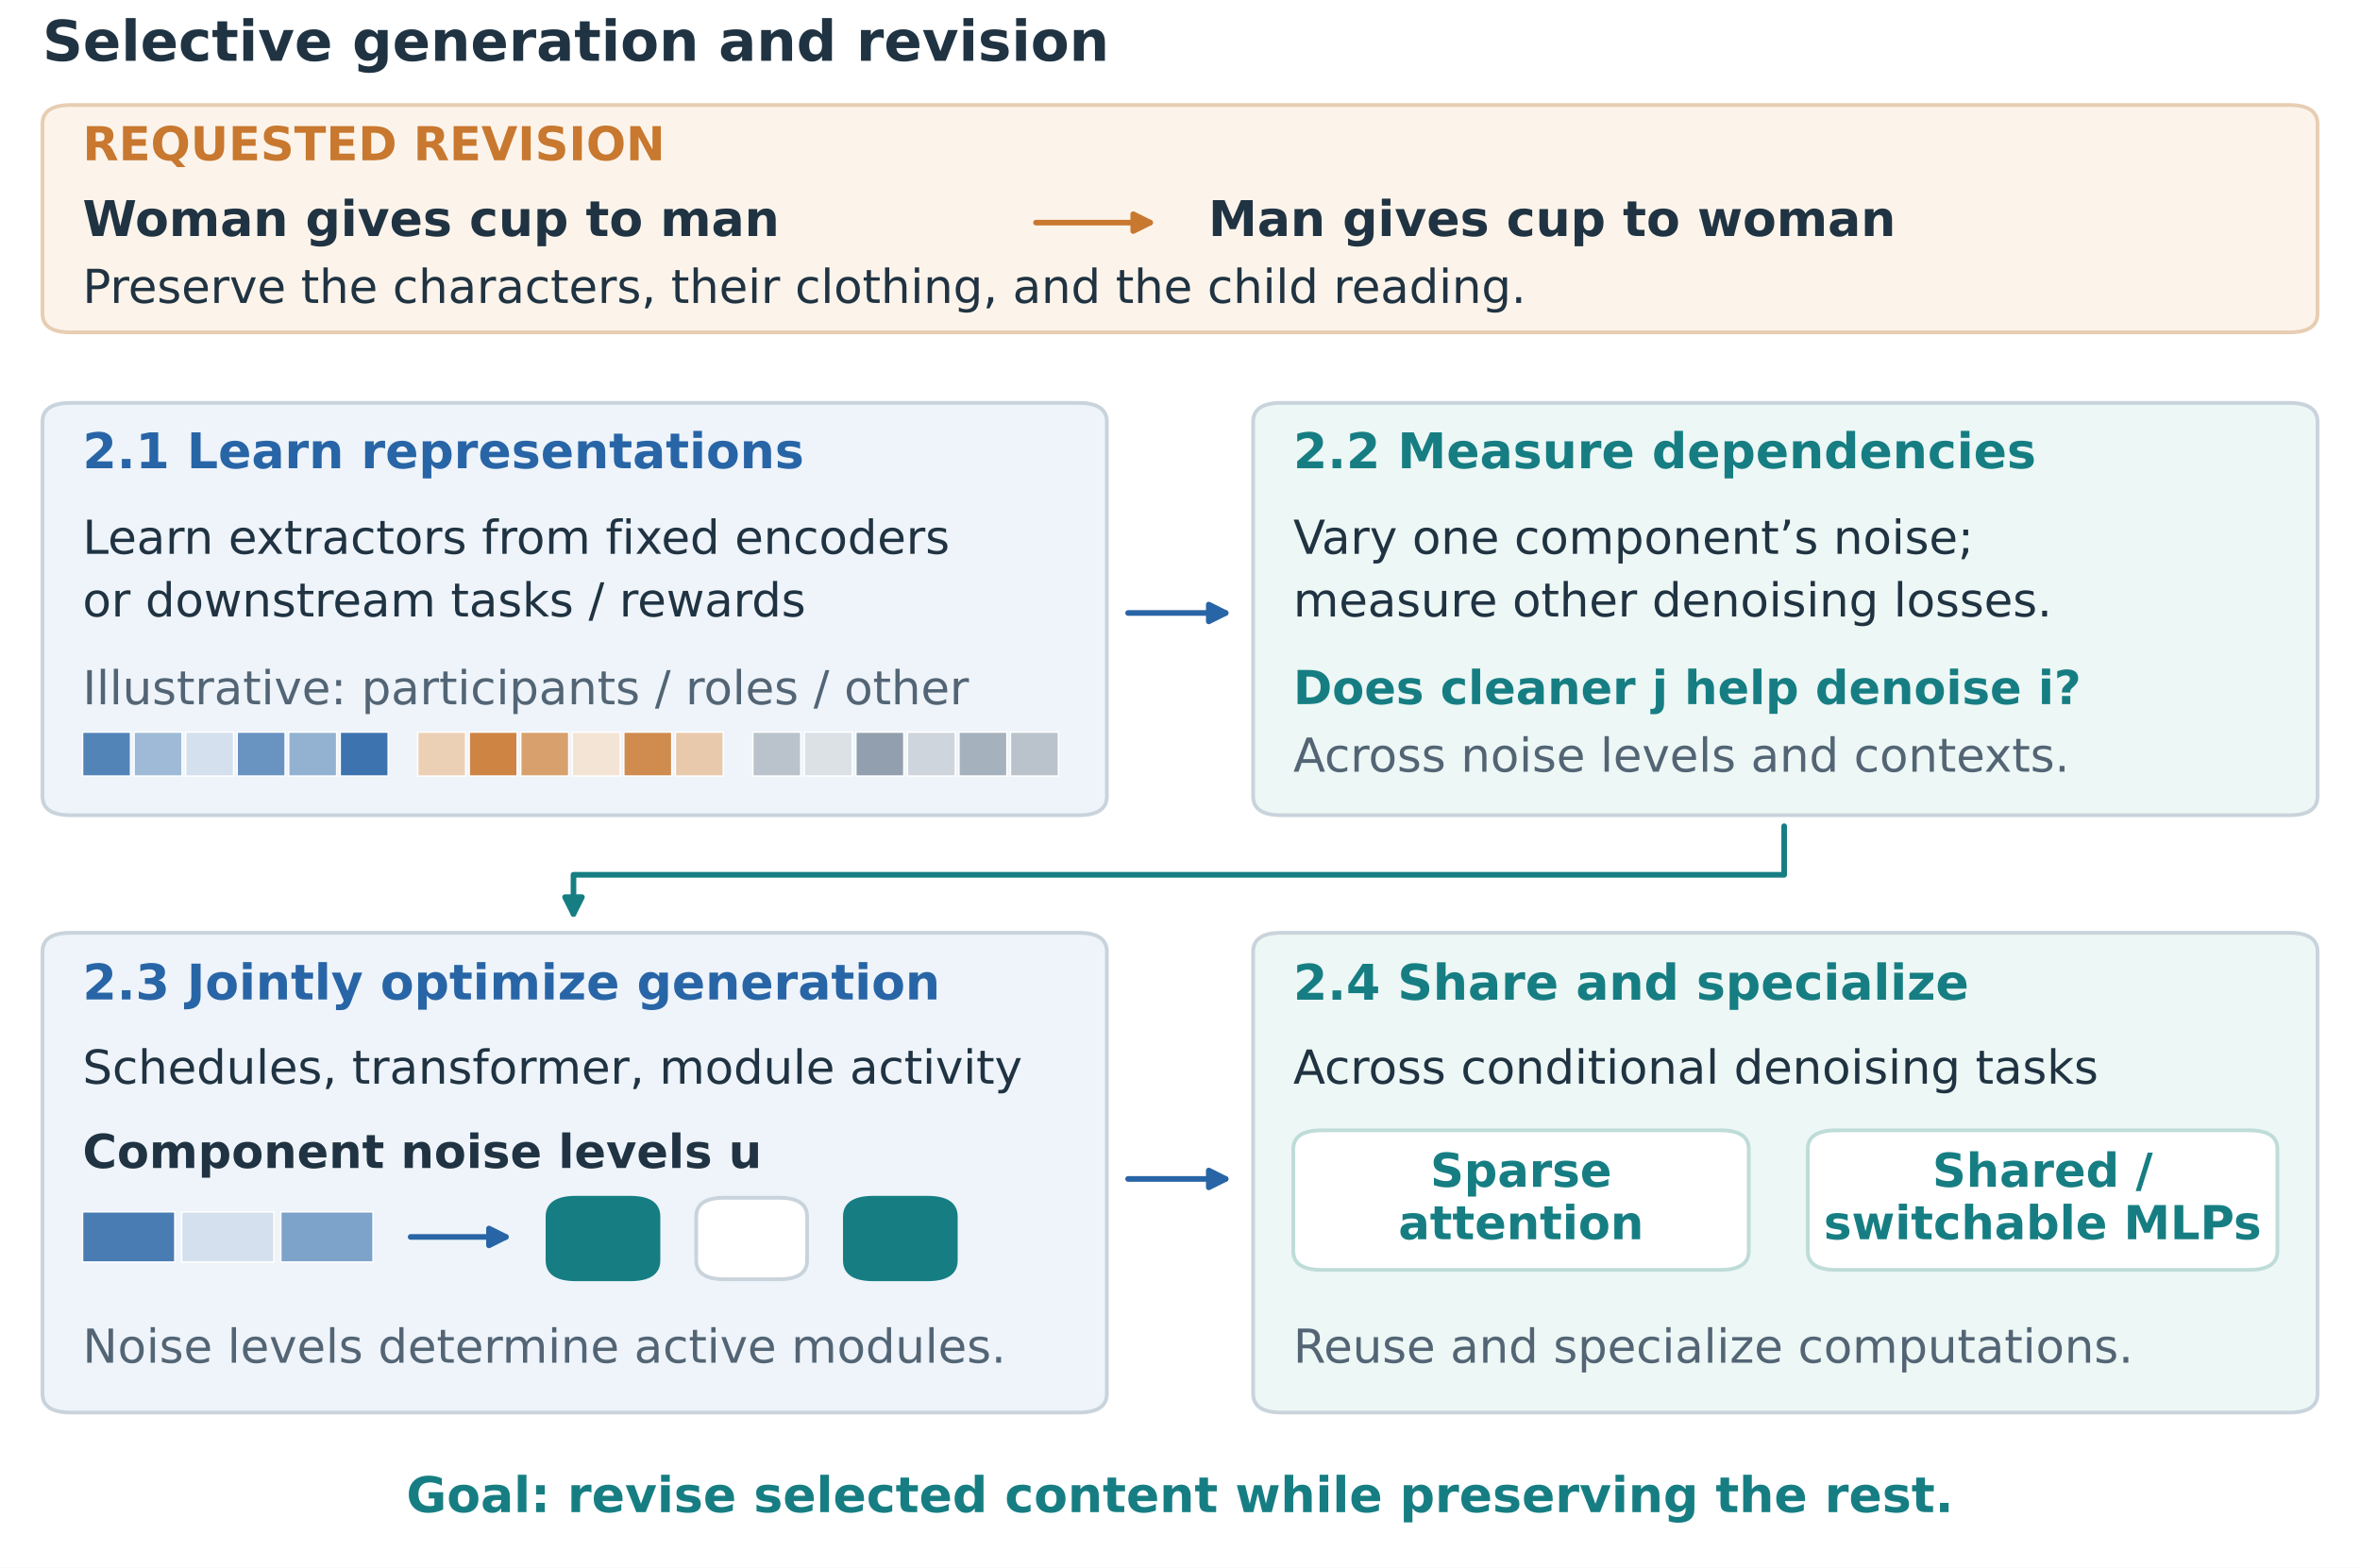
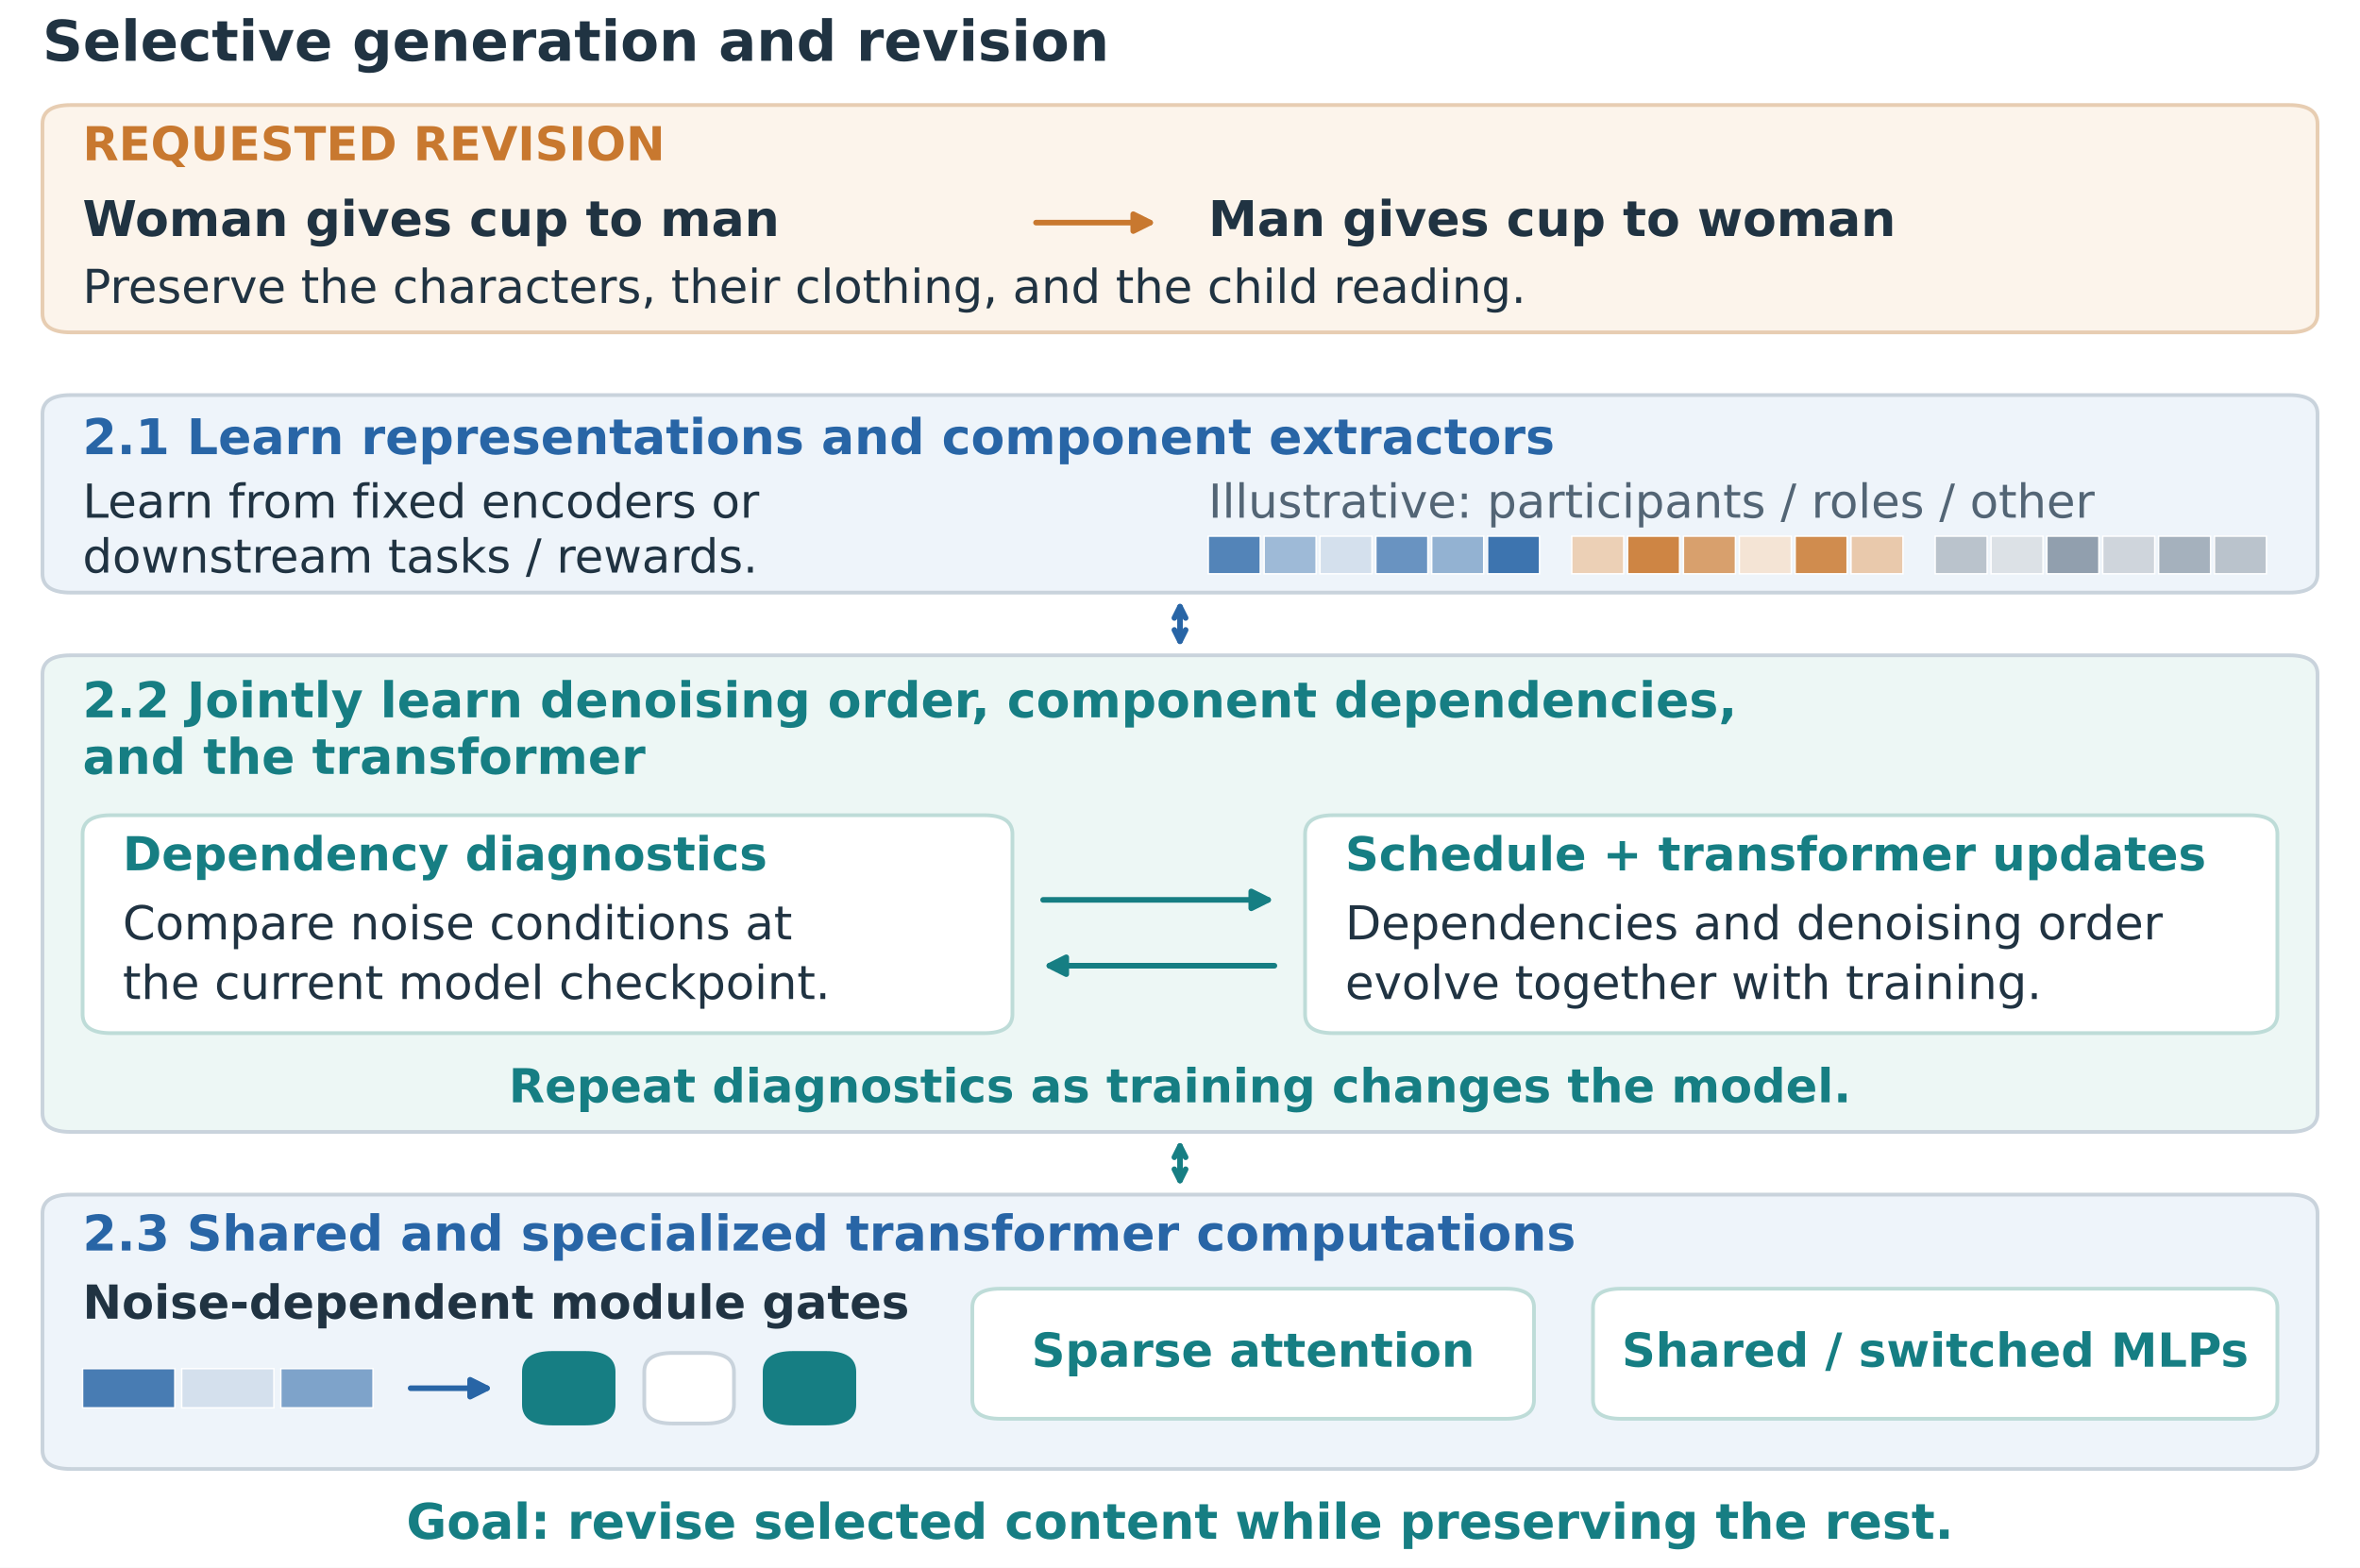
<svg xmlns="http://www.w3.org/2000/svg" width="504pt" height="334.8pt" viewBox="0 0 504 334.8" version="1.1">
  <defs>
    <style type="text/css">*{stroke-linejoin: round; stroke-linecap: butt}</style>
  </defs>
  <g id="figure_1">
    <g id="patch_1">
      <path d="M 0 334.8  L 504 334.8  L 504 0  L 0 0  z " style="fill: #ffffff" />
    </g>
    <g id="axes_1">
      <g id="patch_2">
-         <path d="M 15.12 70.978  L 488.88 70.978  Q 494.928 70.978 494.928 66.96  L 494.928 26.449  Q 494.928 22.432 488.88 22.432  L 15.12 22.432  Q 9.072 22.432 9.072 26.449  L 9.072 66.96  Q 9.072 70.978 15.12 70.978  z " clip-path="url(#pbbafc31ab1)" style="fill: #fcf4eb; stroke: #e7cdb2; stroke-width: 0.8; stroke-linejoin: miter" />
+         <path d="M 15.12 70.978  L 488.88 70.978  Q 494.928 70.978 494.928 66.96  L 494.928 26.449  Q 494.928 22.432 488.88 22.432  L 15.12 22.432  Q 9.072 22.432 9.072 26.449  L 9.072 66.96  Q 9.072 70.978 15.12 70.978  z " clip-path="url(#p07dab7c4b9)" style="fill: #fcf4eb; stroke: #e7cdb2; stroke-width: 0.8; stroke-linejoin: miter" />
      </g>
      <g id="patch_3">
-         <path d="M 221.256 47.542  Q 234.108 47.542 245.618 47.542  " clip-path="url(#pbbafc31ab1)" style="fill: none; stroke: #c8782f; stroke-width: 1.2; stroke-linecap: round" />
-         <path d="M 242.018 45.742  L 245.618 47.542  L 242.018 49.342  z " clip-path="url(#pbbafc31ab1)" style="fill: #c8782f; stroke: #c8782f; stroke-width: 1.2; stroke-linecap: round" />
+         <path d="M 221.256 47.542  Q 234.108 47.542 245.618 47.542  " clip-path="url(#p07dab7c4b9)" style="fill: none; stroke: #c8782f; stroke-width: 1.2; stroke-linecap: round" />
+         <path d="M 242.018 45.742  L 245.618 47.542  L 242.018 49.342  z " clip-path="url(#p07dab7c4b9)" style="fill: #c8782f; stroke: #c8782f; stroke-width: 1.2; stroke-linecap: round" />
      </g>
      <g id="patch_4">
-         <path d="M 15.12 174.096  L 230.328 174.096  Q 236.376 174.096 236.376 170.078  L 236.376 90.061  Q 236.376 86.044 230.328 86.044  L 15.12 86.044  Q 9.072 86.044 9.072 90.061  L 9.072 170.078  Q 9.072 174.096 15.12 174.096  z " clip-path="url(#pbbafc31ab1)" style="fill: #eef4fa; stroke: #c9d3dc; stroke-width: 0.8; stroke-linejoin: miter" />
+         <path d="M 15.12 126.554  L 488.88 126.554  Q 494.928 126.554 494.928 122.537  L 494.928 88.387  Q 494.928 84.37 488.88 84.37  L 15.12 84.37  Q 9.072 84.37 9.072 88.387  L 9.072 122.537  Q 9.072 126.554 15.12 126.554  z " clip-path="url(#p07dab7c4b9)" style="fill: #eef4fa; stroke: #c9d3dc; stroke-width: 0.8; stroke-linejoin: miter" />
      </g>
      <g id="patch_5">
-         <path d="M 273.672 174.096  L 488.88 174.096  Q 494.928 174.096 494.928 170.078  L 494.928 90.061  Q 494.928 86.044 488.88 86.044  L 273.672 86.044  Q 267.624 86.044 267.624 90.061  L 267.624 170.078  Q 267.624 174.096 273.672 174.096  z " clip-path="url(#pbbafc31ab1)" style="fill: #edf7f5; stroke: #c9d3dc; stroke-width: 0.8; stroke-linejoin: miter" />
+         <path d="M 258.048 122.537  L 269.141 122.537  L 269.141 114.502  L 258.048 114.502  z " clip-path="url(#p07dab7c4b9)" style="fill: #5384b8; stroke: #ffffff; stroke-width: 0.3; stroke-linejoin: miter" />
      </g>
      <g id="patch_6">
-         <path d="M 15.12 301.655  L 230.328 301.655  Q 236.376 301.655 236.376 297.637  L 236.376 203.224  Q 236.376 199.206 230.328 199.206  L 15.12 199.206  Q 9.072 199.206 9.072 203.224  L 9.072 297.637  Q 9.072 301.655 15.12 301.655  z " clip-path="url(#pbbafc31ab1)" style="fill: #eef4fa; stroke: #c9d3dc; stroke-width: 0.8; stroke-linejoin: miter" />
+         <path d="M 269.976 122.537  L 281.069 122.537  L 281.069 114.502  L 269.976 114.502  z " clip-path="url(#p07dab7c4b9)" style="fill: #9ebad7; stroke: #ffffff; stroke-width: 0.3; stroke-linejoin: miter" />
      </g>
      <g id="patch_7">
-         <path d="M 273.672 301.655  L 488.88 301.655  Q 494.928 301.655 494.928 297.637  L 494.928 203.224  Q 494.928 199.206 488.88 199.206  L 273.672 199.206  Q 267.624 199.206 267.624 203.224  L 267.624 297.637  Q 267.624 301.655 273.672 301.655  z " clip-path="url(#pbbafc31ab1)" style="fill: #edf7f5; stroke: #c9d3dc; stroke-width: 0.8; stroke-linejoin: miter" />
+         <path d="M 281.904 122.537  L 292.997 122.537  L 292.997 114.502  L 281.904 114.502  z " clip-path="url(#p07dab7c4b9)" style="fill: #d4e0ed; stroke: #ffffff; stroke-width: 0.3; stroke-linejoin: miter" />
      </g>
      <g id="patch_8">
-         <path d="M 240.912 130.907  Q 252 130.907 261.746 130.907  " clip-path="url(#pbbafc31ab1)" style="fill: none; stroke: #2865a6; stroke-width: 1.2; stroke-linecap: round" />
-         <path d="M 258.146 129.107  L 261.746 130.907  L 258.146 132.707  z " clip-path="url(#pbbafc31ab1)" style="fill: #2865a6; stroke: #2865a6; stroke-width: 1.2; stroke-linecap: round" />
+         <path d="M 293.832 122.537  L 304.925 122.537  L 304.925 114.502  L 293.832 114.502  z " clip-path="url(#p07dab7c4b9)" style="fill: #6993c1; stroke: #ffffff; stroke-width: 0.3; stroke-linejoin: miter" />
      </g>
      <g id="patch_9">
-         <path d="M 381.024 176.44  L 381.024 186.818  L 122.472 186.818  L 122.472 195.186  " clip-path="url(#pbbafc31ab1)" style="fill: none; stroke: #167e83; stroke-width: 1.2; stroke-linecap: round" />
-         <path d="M 124.272 191.586  L 122.472 195.186  L 120.672 191.586  z " clip-path="url(#pbbafc31ab1)" style="fill: #167e83; stroke: #167e83; stroke-width: 1.2; stroke-linecap: round" />
+         <path d="M 305.76 122.537  L 316.853 122.537  L 316.853 114.502  L 305.76 114.502  z " clip-path="url(#p07dab7c4b9)" style="fill: #93b2d2; stroke: #ffffff; stroke-width: 0.3; stroke-linejoin: miter" />
      </g>
      <g id="patch_10">
-         <path d="M 240.912 251.77  Q 252 251.77 261.746 251.77  " clip-path="url(#pbbafc31ab1)" style="fill: none; stroke: #2865a6; stroke-width: 1.2; stroke-linecap: round" />
-         <path d="M 258.146 249.97  L 261.746 251.77  L 258.146 253.57  z " clip-path="url(#pbbafc31ab1)" style="fill: #2865a6; stroke: #2865a6; stroke-width: 1.2; stroke-linecap: round" />
+         <path d="M 317.688 122.537  L 328.781 122.537  L 328.781 114.502  L 317.688 114.502  z " clip-path="url(#p07dab7c4b9)" style="fill: #3d74af; stroke: #ffffff; stroke-width: 0.3; stroke-linejoin: miter" />
      </g>
      <g id="patch_11">
-         <path d="M 17.64 165.726  L 27.874 165.726  L 27.874 156.352  L 17.64 156.352  z " clip-path="url(#pbbafc31ab1)" style="fill: #5384b8; stroke: #ffffff; stroke-width: 0.3; stroke-linejoin: miter" />
+         <path d="M 335.664 122.537  L 346.757 122.537  L 346.757 114.502  L 335.664 114.502  z " clip-path="url(#p07dab7c4b9)" style="fill: #ecd0b6; stroke: #ffffff; stroke-width: 0.3; stroke-linejoin: miter" />
      </g>
      <g id="patch_12">
-         <path d="M 28.644 165.726  L 38.878 165.726  L 38.878 156.352  L 28.644 156.352  z " clip-path="url(#pbbafc31ab1)" style="fill: #9ebad7; stroke: #ffffff; stroke-width: 0.3; stroke-linejoin: miter" />
+         <path d="M 347.592 122.537  L 358.685 122.537  L 358.685 114.502  L 347.592 114.502  z " clip-path="url(#p07dab7c4b9)" style="fill: #ce8544; stroke: #ffffff; stroke-width: 0.3; stroke-linejoin: miter" />
      </g>
      <g id="patch_13">
-         <path d="M 39.648 165.726  L 49.882 165.726  L 49.882 156.352  L 39.648 156.352  z " clip-path="url(#pbbafc31ab1)" style="fill: #d4e0ed; stroke: #ffffff; stroke-width: 0.3; stroke-linejoin: miter" />
+         <path d="M 359.52 122.537  L 370.613 122.537  L 370.613 114.502  L 359.52 114.502  z " clip-path="url(#p07dab7c4b9)" style="fill: #d8a06d; stroke: #ffffff; stroke-width: 0.3; stroke-linejoin: miter" />
      </g>
      <g id="patch_14">
-         <path d="M 50.652 165.726  L 60.886 165.726  L 60.886 156.352  L 50.652 156.352  z " clip-path="url(#pbbafc31ab1)" style="fill: #6993c1; stroke: #ffffff; stroke-width: 0.3; stroke-linejoin: miter" />
+         <path d="M 371.448 122.537  L 382.541 122.537  L 382.541 114.502  L 371.448 114.502  z " clip-path="url(#p07dab7c4b9)" style="fill: #f4e4d5; stroke: #ffffff; stroke-width: 0.3; stroke-linejoin: miter" />
      </g>
      <g id="patch_15">
-         <path d="M 61.656 165.726  L 71.89 165.726  L 71.89 156.352  L 61.656 156.352  z " clip-path="url(#pbbafc31ab1)" style="fill: #93b2d2; stroke: #ffffff; stroke-width: 0.3; stroke-linejoin: miter" />
+         <path d="M 383.376 122.537  L 394.469 122.537  L 394.469 114.502  L 383.376 114.502  z " clip-path="url(#p07dab7c4b9)" style="fill: #d08c4e; stroke: #ffffff; stroke-width: 0.3; stroke-linejoin: miter" />
      </g>
      <g id="patch_16">
-         <path d="M 72.66 165.726  L 82.894 165.726  L 82.894 156.352  L 72.66 156.352  z " clip-path="url(#pbbafc31ab1)" style="fill: #3d74af; stroke: #ffffff; stroke-width: 0.3; stroke-linejoin: miter" />
+         <path d="M 395.304 122.537  L 406.397 122.537  L 406.397 114.502  L 395.304 114.502  z " clip-path="url(#p07dab7c4b9)" style="fill: #e9c9ac; stroke: #ffffff; stroke-width: 0.3; stroke-linejoin: miter" />
      </g>
      <g id="patch_17">
-         <path d="M 89.208 165.726  L 99.442 165.726  L 99.442 156.352  L 89.208 156.352  z " clip-path="url(#pbbafc31ab1)" style="fill: #ecd0b6; stroke: #ffffff; stroke-width: 0.3; stroke-linejoin: miter" />
+         <path d="M 413.28 122.537  L 424.373 122.537  L 424.373 114.502  L 413.28 114.502  z " clip-path="url(#p07dab7c4b9)" style="fill: #bac3cc; stroke: #ffffff; stroke-width: 0.3; stroke-linejoin: miter" />
      </g>
      <g id="patch_18">
-         <path d="M 100.212 165.726  L 110.446 165.726  L 110.446 156.352  L 100.212 156.352  z " clip-path="url(#pbbafc31ab1)" style="fill: #ce8544; stroke: #ffffff; stroke-width: 0.3; stroke-linejoin: miter" />
+         <path d="M 425.208 122.537  L 436.301 122.537  L 436.301 114.502  L 425.208 114.502  z " clip-path="url(#p07dab7c4b9)" style="fill: #dce1e6; stroke: #ffffff; stroke-width: 0.3; stroke-linejoin: miter" />
      </g>
      <g id="patch_19">
-         <path d="M 111.216 165.726  L 121.45 165.726  L 121.45 156.352  L 111.216 156.352  z " clip-path="url(#pbbafc31ab1)" style="fill: #d8a06d; stroke: #ffffff; stroke-width: 0.3; stroke-linejoin: miter" />
+         <path d="M 437.136 122.537  L 448.229 122.537  L 448.229 114.502  L 437.136 114.502  z " clip-path="url(#p07dab7c4b9)" style="fill: #919fae; stroke: #ffffff; stroke-width: 0.3; stroke-linejoin: miter" />
      </g>
      <g id="patch_20">
-         <path d="M 122.22 165.726  L 132.454 165.726  L 132.454 156.352  L 122.22 156.352  z " clip-path="url(#pbbafc31ab1)" style="fill: #f4e4d5; stroke: #ffffff; stroke-width: 0.3; stroke-linejoin: miter" />
+         <path d="M 449.064 122.537  L 460.157 122.537  L 460.157 114.502  L 449.064 114.502  z " clip-path="url(#p07dab7c4b9)" style="fill: #cfd5dc; stroke: #ffffff; stroke-width: 0.3; stroke-linejoin: miter" />
      </g>
      <g id="patch_21">
-         <path d="M 133.224 165.726  L 143.458 165.726  L 143.458 156.352  L 133.224 156.352  z " clip-path="url(#pbbafc31ab1)" style="fill: #d08c4e; stroke: #ffffff; stroke-width: 0.3; stroke-linejoin: miter" />
+         <path d="M 460.992 122.537  L 472.085 122.537  L 472.085 114.502  L 460.992 114.502  z " clip-path="url(#p07dab7c4b9)" style="fill: #a5b1bd; stroke: #ffffff; stroke-width: 0.3; stroke-linejoin: miter" />
      </g>
      <g id="patch_22">
-         <path d="M 144.228 165.726  L 154.462 165.726  L 154.462 156.352  L 144.228 156.352  z " clip-path="url(#pbbafc31ab1)" style="fill: #e9c9ac; stroke: #ffffff; stroke-width: 0.3; stroke-linejoin: miter" />
+         <path d="M 472.92 122.537  L 484.013 122.537  L 484.013 114.502  L 472.92 114.502  z " clip-path="url(#p07dab7c4b9)" style="fill: #bac3cc; stroke: #ffffff; stroke-width: 0.3; stroke-linejoin: miter" />
      </g>
      <g id="patch_23">
-         <path d="M 160.776 165.726  L 171.01 165.726  L 171.01 156.352  L 160.776 156.352  z " clip-path="url(#pbbafc31ab1)" style="fill: #bac3cc; stroke: #ffffff; stroke-width: 0.3; stroke-linejoin: miter" />
+         <path d="M 252 129.57  Q 252 133.25 252 136.931  " clip-path="url(#p07dab7c4b9)" style="fill: none; stroke: #2865a6; stroke-width: 1.2; stroke-linecap: round" />
+         <path d="M 250.8 131.97  L 252 129.57  L 253.2 131.97  " clip-path="url(#p07dab7c4b9)" style="fill: none; stroke: #2865a6; stroke-width: 1.2; stroke-linecap: round" />
+         <path d="M 253.2 134.531  L 252 136.931  L 250.8 134.531  " clip-path="url(#p07dab7c4b9)" style="fill: none; stroke: #2865a6; stroke-width: 1.2; stroke-linecap: round" />
      </g>
      <g id="patch_24">
-         <path d="M 171.78 165.726  L 182.014 165.726  L 182.014 156.352  L 171.78 156.352  z " clip-path="url(#pbbafc31ab1)" style="fill: #dce1e6; stroke: #ffffff; stroke-width: 0.3; stroke-linejoin: miter" />
+         <path d="M 15.12 241.726  L 488.88 241.726  Q 494.928 241.726 494.928 237.708  L 494.928 143.964  Q 494.928 139.946 488.88 139.946  L 15.12 139.946  Q 9.072 139.946 9.072 143.964  L 9.072 237.708  Q 9.072 241.726 15.12 241.726  z " clip-path="url(#p07dab7c4b9)" style="fill: #edf7f5; stroke: #c9d3dc; stroke-width: 0.8; stroke-linejoin: miter" />
      </g>
      <g id="patch_25">
-         <path d="M 182.784 165.726  L 193.018 165.726  L 193.018 156.352  L 182.784 156.352  z " clip-path="url(#pbbafc31ab1)" style="fill: #919fae; stroke: #ffffff; stroke-width: 0.3; stroke-linejoin: miter" />
+         <path d="M 23.688 220.633  L 210.168 220.633  Q 216.216 220.633 216.216 216.616  L 216.216 178.114  Q 216.216 174.096 210.168 174.096  L 23.688 174.096  Q 17.64 174.096 17.64 178.114  L 17.64 216.616  Q 17.64 220.633 23.688 220.633  z " clip-path="url(#p07dab7c4b9)" style="fill: #ffffff; stroke: #bedcd8; stroke-width: 0.8; stroke-linejoin: miter" />
      </g>
      <g id="patch_26">
-         <path d="M 193.788 165.726  L 204.022 165.726  L 204.022 156.352  L 193.788 156.352  z " clip-path="url(#pbbafc31ab1)" style="fill: #cfd5dc; stroke: #ffffff; stroke-width: 0.3; stroke-linejoin: miter" />
+         <path d="M 284.76 220.633  L 480.312 220.633  Q 486.36 220.633 486.36 216.616  L 486.36 178.114  Q 486.36 174.096 480.312 174.096  L 284.76 174.096  Q 278.712 174.096 278.712 178.114  L 278.712 216.616  Q 278.712 220.633 284.76 220.633  z " clip-path="url(#p07dab7c4b9)" style="fill: #ffffff; stroke: #bedcd8; stroke-width: 0.8; stroke-linejoin: miter" />
      </g>
      <g id="patch_27">
-         <path d="M 204.792 165.726  L 215.026 165.726  L 215.026 156.352  L 204.792 156.352  z " clip-path="url(#pbbafc31ab1)" style="fill: #a5b1bd; stroke: #ffffff; stroke-width: 0.3; stroke-linejoin: miter" />
+         <path d="M 222.768 192.175  Q 247.464 192.175 270.818 192.175  " clip-path="url(#p07dab7c4b9)" style="fill: none; stroke: #167e83; stroke-width: 1.2; stroke-linecap: round" />
+         <path d="M 267.218 190.375  L 270.818 192.175  L 267.218 193.975  z " clip-path="url(#p07dab7c4b9)" style="fill: #167e83; stroke: #167e83; stroke-width: 1.2; stroke-linecap: round" />
      </g>
      <g id="patch_28">
-         <path d="M 215.796 165.726  L 226.03 165.726  L 226.03 156.352  L 215.796 156.352  z " clip-path="url(#pbbafc31ab1)" style="fill: #bac3cc; stroke: #ffffff; stroke-width: 0.3; stroke-linejoin: miter" />
+         <path d="M 272.16 206.237  Q 247.464 206.237 224.11 206.237  " clip-path="url(#p07dab7c4b9)" style="fill: none; stroke: #167e83; stroke-width: 1.2; stroke-linecap: round" />
+         <path d="M 227.71 208.037  L 224.11 206.237  L 227.71 204.437  z " clip-path="url(#p07dab7c4b9)" style="fill: #167e83; stroke: #167e83; stroke-width: 1.2; stroke-linecap: round" />
      </g>
      <g id="patch_29">
-         <path d="M 17.64 269.514  L 37.326 269.514  L 37.326 258.8  L 17.64 258.8  z " clip-path="url(#pbbafc31ab1)" style="fill: #487cb3; stroke: #ffffff; stroke-width: 0.3; stroke-linejoin: miter" />
+         <path d="M 252 244.741  Q 252 248.422 252 252.102  " clip-path="url(#p07dab7c4b9)" style="fill: none; stroke: #167e83; stroke-width: 1.2; stroke-linecap: round" />
+         <path d="M 250.8 247.141  L 252 244.741  L 253.2 247.141  " clip-path="url(#p07dab7c4b9)" style="fill: none; stroke: #167e83; stroke-width: 1.2; stroke-linecap: round" />
+         <path d="M 253.2 249.702  L 252 252.102  L 250.8 249.702  " clip-path="url(#p07dab7c4b9)" style="fill: none; stroke: #167e83; stroke-width: 1.2; stroke-linecap: round" />
      </g>
      <g id="patch_30">
-         <path d="M 38.808 269.514  L 58.494 269.514  L 58.494 258.8  L 38.808 258.8  z " clip-path="url(#pbbafc31ab1)" style="fill: #d4e0ed; stroke: #ffffff; stroke-width: 0.3; stroke-linejoin: miter" />
+         <path d="M 15.12 313.708  L 488.88 313.708  Q 494.928 313.708 494.928 309.69  L 494.928 259.135  Q 494.928 255.118 488.88 255.118  L 15.12 255.118  Q 9.072 255.118 9.072 259.135  L 9.072 309.69  Q 9.072 313.708 15.12 313.708  z " clip-path="url(#p07dab7c4b9)" style="fill: #eef4fa; stroke: #c9d3dc; stroke-width: 0.8; stroke-linejoin: miter" />
      </g>
      <g id="patch_31">
-         <path d="M 59.976 269.514  L 79.662 269.514  L 79.662 258.8  L 59.976 258.8  z " clip-path="url(#pbbafc31ab1)" style="fill: #7ea3ca; stroke: #ffffff; stroke-width: 0.3; stroke-linejoin: miter" />
+         <path d="M 17.64 300.65  L 37.326 300.65  L 37.326 292.28  L 17.64 292.28  z " clip-path="url(#p07dab7c4b9)" style="fill: #487cb3; stroke: #ffffff; stroke-width: 0.3; stroke-linejoin: miter" />
      </g>
      <g id="patch_32">
-         <path d="M 87.696 264.157  Q 98.532 264.157 108.026 264.157  " clip-path="url(#pbbafc31ab1)" style="fill: none; stroke: #2865a6; stroke-width: 1.2; stroke-linecap: round" />
-         <path d="M 104.426 262.357  L 108.026 264.157  L 104.426 265.957  z " clip-path="url(#pbbafc31ab1)" style="fill: #2865a6; stroke: #2865a6; stroke-width: 1.2; stroke-linecap: round" />
+         <path d="M 38.808 300.65  L 58.494 300.65  L 58.494 292.28  L 38.808 292.28  z " clip-path="url(#p07dab7c4b9)" style="fill: #d4e0ed; stroke: #ffffff; stroke-width: 0.3; stroke-linejoin: miter" />
      </g>
      <g id="patch_33">
-         <path d="M 122.976 273.197  L 134.568 273.197  Q 140.616 273.197 140.616 269.179  L 140.616 259.805  Q 140.616 255.787 134.568 255.787  L 122.976 255.787  Q 116.928 255.787 116.928 259.805  L 116.928 269.179  Q 116.928 273.197 122.976 273.197  z " clip-path="url(#pbbafc31ab1)" style="fill: #167e83; stroke: #167e83; stroke-width: 0.8; stroke-linejoin: miter" />
+         <path d="M 59.976 300.65  L 79.662 300.65  L 79.662 292.28  L 59.976 292.28  z " clip-path="url(#p07dab7c4b9)" style="fill: #7ea3ca; stroke: #ffffff; stroke-width: 0.3; stroke-linejoin: miter" />
      </g>
      <g id="patch_34">
-         <path d="M 154.728 273.197  L 166.32 273.197  Q 172.368 273.197 172.368 269.179  L 172.368 259.805  Q 172.368 255.787 166.32 255.787  L 154.728 255.787  Q 148.68 255.787 148.68 259.805  L 148.68 269.179  Q 148.68 273.197 154.728 273.197  z " clip-path="url(#pbbafc31ab1)" style="fill: #ffffff; stroke: #c9d3dc; stroke-width: 0.8; stroke-linejoin: miter" />
+         <path d="M 87.696 296.465  Q 96.516 296.465 103.994 296.465  " clip-path="url(#p07dab7c4b9)" style="fill: none; stroke: #2865a6; stroke-width: 1.2; stroke-linecap: round" />
+         <path d="M 100.394 294.665  L 103.994 296.465  L 100.394 298.265  z " clip-path="url(#p07dab7c4b9)" style="fill: #2865a6; stroke: #2865a6; stroke-width: 1.2; stroke-linecap: round" />
      </g>
      <g id="patch_35">
-         <path d="M 186.48 273.197  L 198.072 273.197  Q 204.12 273.197 204.12 269.179  L 204.12 259.805  Q 204.12 255.787 198.072 255.787  L 186.48 255.787  Q 180.432 255.787 180.432 259.805  L 180.432 269.179  Q 180.432 273.197 186.48 273.197  z " clip-path="url(#pbbafc31ab1)" style="fill: #167e83; stroke: #167e83; stroke-width: 0.8; stroke-linejoin: miter" />
+         <path d="M 117.936 303.998  L 124.992 303.998  Q 131.04 303.998 131.04 299.981  L 131.04 292.95  Q 131.04 288.932 124.992 288.932  L 117.936 288.932  Q 111.888 288.932 111.888 292.95  L 111.888 299.981  Q 111.888 303.998 117.936 303.998  z " clip-path="url(#p07dab7c4b9)" style="fill: #167e83; stroke: #167e83; stroke-width: 0.8; stroke-linejoin: miter" />
      </g>
      <g id="patch_36">
-         <path d="M 282.24 271.188  L 367.416 271.188  Q 373.464 271.188 373.464 267.17  L 373.464 245.408  Q 373.464 241.391 367.416 241.391  L 282.24 241.391  Q 276.192 241.391 276.192 245.408  L 276.192 267.17  Q 276.192 271.188 282.24 271.188  z " clip-path="url(#pbbafc31ab1)" style="fill: #ffffff; stroke: #bedcd8; stroke-width: 0.8; stroke-linejoin: miter" />
+         <path d="M 143.64 303.998  L 150.696 303.998  Q 156.744 303.998 156.744 299.981  L 156.744 292.95  Q 156.744 288.932 150.696 288.932  L 143.64 288.932  Q 137.592 288.932 137.592 292.95  L 137.592 299.981  Q 137.592 303.998 143.64 303.998  z " clip-path="url(#p07dab7c4b9)" style="fill: #ffffff; stroke: #c9d3dc; stroke-width: 0.8; stroke-linejoin: miter" />
      </g>
      <g id="patch_37">
-         <path d="M 392.112 271.188  L 480.312 271.188  Q 486.36 271.188 486.36 267.17  L 486.36 245.408  Q 486.36 241.391 480.312 241.391  L 392.112 241.391  Q 386.064 241.391 386.064 245.408  L 386.064 267.17  Q 386.064 271.188 392.112 271.188  z " clip-path="url(#pbbafc31ab1)" style="fill: #ffffff; stroke: #bedcd8; stroke-width: 0.8; stroke-linejoin: miter" />
+         <path d="M 169.344 303.998  L 176.4 303.998  Q 182.448 303.998 182.448 299.981  L 182.448 292.95  Q 182.448 288.932 176.4 288.932  L 169.344 288.932  Q 163.296 288.932 163.296 292.95  L 163.296 299.981  Q 163.296 303.998 169.344 303.998  z " clip-path="url(#p07dab7c4b9)" style="fill: #167e83; stroke: #167e83; stroke-width: 0.8; stroke-linejoin: miter" />
+       </g>
+       <g id="patch_38">
+         <path d="M 213.696 302.994  L 321.552 302.994  Q 327.6 302.994 327.6 298.976  L 327.6 279.223  Q 327.6 275.206 321.552 275.206  L 213.696 275.206  Q 207.648 275.206 207.648 279.223  L 207.648 298.976  Q 207.648 302.994 213.696 302.994  z " clip-path="url(#p07dab7c4b9)" style="fill: #ffffff; stroke: #bedcd8; stroke-width: 0.8; stroke-linejoin: miter" />
+       </g>
+       <g id="patch_39">
+         <path d="M 346.248 302.994  L 480.312 302.994  Q 486.36 302.994 486.36 298.976  L 486.36 279.223  Q 486.36 275.206 480.312 275.206  L 346.248 275.206  Q 340.2 275.206 340.2 279.223  L 340.2 298.976  Q 340.2 302.994 346.248 302.994  z " clip-path="url(#p07dab7c4b9)" style="fill: #ffffff; stroke: #bedcd8; stroke-width: 0.8; stroke-linejoin: miter" />
      </g>
      <g id="text_1">
        <text style="font-weight: 700; font-size: 12px; font-family: 'DejaVu Sans'; text-anchor: start; fill: #203342" x="9.072" y="12.974" transform="rotate(-0 9.072 12.97358)">Selective generation and revision</text>
      </g>
      <g id="text_2">
        <text style="font-weight: 700; font-size: 10px; font-family: 'DejaVu Sans'; text-anchor: start; fill: #c8782f" x="17.64" y="34.231" transform="rotate(-0 17.64 34.23058)">REQUESTED REVISION</text>
      </g>
      <g id="text_3">
        <text style="font-weight: 700; font-size: 10.5px; font-family: 'DejaVu Sans'; text-anchor: start; fill: #203342" x="17.64" y="50.398" transform="rotate(-0 17.64 50.39793)">Woman gives cup to man</text>
      </g>
      <g id="text_4">
        <text style="font-weight: 700; font-size: 10.5px; font-family: 'DejaVu Sans'; text-anchor: start; fill: #203342" x="258.048" y="50.398" transform="rotate(-0 258.048 50.39793)">Man gives cup to woman</text>
      </g>
      <g id="text_5">
        <text style="font-size: 10px; font-family: 'DejaVu Sans'; text-anchor: start; fill: #203342" x="17.64" y="64.697" transform="rotate(-0 17.64 64.69737)">Preserve the characters, their clothing, and the child reading.</text>
      </g>
      <g id="text_6">
-         <text style="font-weight: 700; font-size: 10.5px; font-family: 'DejaVu Sans'; text-anchor: start; fill: #2865a6" x="17.64" y="99.989" transform="rotate(-0 17.64 99.98934)">2.1  Learn representations</text>
+         <text style="font-weight: 700; font-size: 10.5px; font-family: 'DejaVu Sans'; text-anchor: start; fill: #2865a6" x="17.64" y="96.976" transform="rotate(-0 17.64 96.97614)">2.1  Learn representations and component extractors</text>
      </g>
      <g id="text_7">
-         <text style="font-size: 10px; font-family: 'DejaVu Sans'; text-anchor: start; fill: #203342" x="17.64" y="118.265" transform="rotate(-0 17.64 118.2654)">Learn extractors from fixed encoders</text>
+         <text style="font-size: 10px; font-family: 'DejaVu Sans'; text-anchor: start; fill: #203342" x="17.64" y="110.565" transform="rotate(-0 17.64 110.565)">Learn from fixed encoders or</text>
      </g>
      <g id="text_8">
-         <text style="font-size: 10px; font-family: 'DejaVu Sans'; text-anchor: start; fill: #203342" x="17.64" y="131.657" transform="rotate(-0 17.64 131.6574)">or downstream tasks / rewards</text>
+         <text style="font-size: 10px; font-family: 'DejaVu Sans'; text-anchor: start; fill: #203342" x="17.64" y="122.283" transform="rotate(-0 17.64 122.283)">downstream tasks / rewards.</text>
      </g>
      <g id="text_9">
-         <text style="font-size: 10px; font-family: 'DejaVu Sans'; text-anchor: start; fill: #536575" x="17.64" y="150.406" transform="rotate(-0 17.64 150.4062)">Illustrative: participants / roles / other</text>
+         <text style="font-size: 10px; font-family: 'DejaVu Sans'; text-anchor: start; fill: #536575" x="258.048" y="110.565" transform="rotate(-0 258.048 110.565)">Illustrative: participants / roles / other</text>
      </g>
      <g id="text_10">
-         <text style="font-weight: 700; font-size: 10.5px; font-family: 'DejaVu Sans'; text-anchor: start; fill: #167e83" x="276.192" y="99.989" transform="rotate(-0 276.192 99.98934)">2.2  Measure dependencies</text>
+         <text style="font-weight: 700; font-size: 10.5px; font-family: 'DejaVu Sans'; text-anchor: start; fill: #167e83" x="17.64" y="153.182" transform="rotate(-0 17.64 153.1815)">2.2  Jointly learn denoising order, component dependencies,</text>
      </g>
      <g id="text_11">
-         <text style="font-size: 10px; font-family: 'DejaVu Sans'; text-anchor: start; fill: #203342" x="276.192" y="118.265" transform="rotate(-0 276.192 118.2654)">Vary one component’s noise;</text>
+         <text style="font-weight: 700; font-size: 10.5px; font-family: 'DejaVu Sans'; text-anchor: start; fill: #167e83" x="17.64" y="165.275" transform="rotate(-0 17.64 165.2753)">and the transformer</text>
      </g>
      <g id="text_12">
-         <text style="font-size: 10px; font-family: 'DejaVu Sans'; text-anchor: start; fill: #203342" x="276.192" y="131.657" transform="rotate(-0 276.192 131.6574)">measure other denoising losses.</text>
+         <text style="font-weight: 700; font-size: 10px; font-family: 'DejaVu Sans'; text-anchor: start; fill: #167e83" x="26.208" y="185.856" transform="rotate(-0 26.208 185.8559)">Dependency diagnostics</text>
      </g>
      <g id="text_13">
-         <text style="font-weight: 700; font-size: 10px; font-family: 'DejaVu Sans'; text-anchor: start; fill: #167e83" x="276.192" y="150.367" transform="rotate(-0 276.192 150.3671)">Does cleaner j help denoise i?</text>
+         <text style="font-size: 10px; font-family: 'DejaVu Sans'; text-anchor: start; fill: #203342" x="26.208" y="200.626" transform="rotate(-0 26.208 200.6262)">Compare noise conditions at</text>
      </g>
      <g id="text_14">
-         <text style="font-size: 10px; font-family: 'DejaVu Sans'; text-anchor: start; fill: #536575" x="276.192" y="164.803" transform="rotate(-0 276.192 164.8026)">Across noise levels and contexts.</text>
+         <text style="font-size: 10px; font-family: 'DejaVu Sans'; text-anchor: start; fill: #203342" x="26.208" y="213.349" transform="rotate(-0 26.208 213.3486)">the current model checkpoint.</text>
      </g>
      <g id="text_15">
-         <text style="font-weight: 700; font-size: 10.5px; font-family: 'DejaVu Sans'; text-anchor: start; fill: #2865a6" x="17.64" y="213.446" transform="rotate(-0 17.64 213.4455)">2.3  Jointly optimize generation</text>
+         <text style="font-weight: 700; font-size: 10px; font-family: 'DejaVu Sans'; text-anchor: start; fill: #167e83" x="287.28" y="185.895" transform="rotate(-0 287.28 185.895)">Schedule + transformer updates</text>
      </g>
      <g id="text_16">
-         <text style="font-size: 10px; font-family: 'DejaVu Sans'; text-anchor: start; fill: #203342" x="17.64" y="231.428" transform="rotate(-0 17.64 231.4278)">Schedules, transformer, module activity</text>
+         <text style="font-size: 10px; font-family: 'DejaVu Sans'; text-anchor: start; fill: #203342" x="287.28" y="200.626" transform="rotate(-0 287.28 200.6262)">Dependencies and denoising order</text>
      </g>
      <g id="text_17">
-         <g style="fill: #203342" transform="translate(17.64 249.8324)">
-           <text>
-             <tspan x="0" y="-0.406" style="font-weight: 700; font-size: 10px; font-family: 'DejaVu Sans'; fill: #203342">C</tspan>
-             <tspan x="7.339" y="-0.406" style="font-weight: 700; font-size: 10px; font-family: 'DejaVu Sans'; fill: #203342">o</tspan>
-             <tspan x="14.209" y="-0.406" style="font-weight: 700; font-size: 10px; font-family: 'DejaVu Sans'; fill: #203342">m</tspan>
-             <tspan x="24.629" y="-0.406" style="font-weight: 700; font-size: 10px; font-family: 'DejaVu Sans'; fill: #203342">p</tspan>
-             <tspan x="31.787" y="-0.406" style="font-weight: 700; font-size: 10px; font-family: 'DejaVu Sans'; fill: #203342">o</tspan>
-             <tspan x="38.657" y="-0.406" style="font-weight: 700; font-size: 10px; font-family: 'DejaVu Sans'; fill: #203342">n</tspan>
-             <tspan x="45.776" y="-0.406" style="font-weight: 700; font-size: 10px; font-family: 'DejaVu Sans'; fill: #203342">e</tspan>
-             <tspan x="52.559" y="-0.406" style="font-weight: 700; font-size: 10px; font-family: 'DejaVu Sans'; fill: #203342">n</tspan>
-             <tspan x="59.678" y="-0.406" style="font-weight: 700; font-size: 10px; font-family: 'DejaVu Sans'; fill: #203342">t</tspan>
-             <tspan x="64.458" y="-0.406" style="font-weight: 700; font-size: 10px; font-family: 'DejaVu Sans'; fill: #203342"> </tspan>
-             <tspan x="67.939" y="-0.406" style="font-weight: 700; font-size: 10px; font-family: 'DejaVu Sans'; fill: #203342">n</tspan>
-             <tspan x="75.059" y="-0.406" style="font-weight: 700; font-size: 10px; font-family: 'DejaVu Sans'; fill: #203342">o</tspan>
-             <tspan x="81.929" y="-0.406" style="font-weight: 700; font-size: 10px; font-family: 'DejaVu Sans'; fill: #203342">i</tspan>
-             <tspan x="85.356" y="-0.406" style="font-weight: 700; font-size: 10px; font-family: 'DejaVu Sans'; fill: #203342">s</tspan>
-             <tspan x="91.309" y="-0.406" style="font-weight: 700; font-size: 10px; font-family: 'DejaVu Sans'; fill: #203342">e</tspan>
-             <tspan x="98.091" y="-0.406" style="font-weight: 700; font-size: 10px; font-family: 'DejaVu Sans'; fill: #203342"> </tspan>
-             <tspan x="101.572" y="-0.406" style="font-weight: 700; font-size: 10px; font-family: 'DejaVu Sans'; fill: #203342">l</tspan>
-             <tspan x="105" y="-0.406" style="font-weight: 700; font-size: 10px; font-family: 'DejaVu Sans'; fill: #203342">e</tspan>
-             <tspan x="111.782" y="-0.406" style="font-weight: 700; font-size: 10px; font-family: 'DejaVu Sans'; fill: #203342">v</tspan>
-             <tspan x="118.301" y="-0.406" style="font-weight: 700; font-size: 10px; font-family: 'DejaVu Sans'; fill: #203342">e</tspan>
-             <tspan x="125.083" y="-0.406" style="font-weight: 700; font-size: 10px; font-family: 'DejaVu Sans'; fill: #203342">l</tspan>
-             <tspan x="128.511" y="-0.406" style="font-weight: 700; font-size: 10px; font-family: 'DejaVu Sans'; fill: #203342">s</tspan>
-             <tspan x="134.463" y="-0.406" style="font-weight: 700; font-size: 10px; font-family: 'DejaVu Sans'; fill: #203342"> </tspan>
-             <tspan x="137.944" y="-0.406" style="font-weight: 700; font-size: 10px; font-family: 'DejaVu Sans'; fill: #203342">u</tspan>
-           </text>
-         </g>
+         <text style="font-size: 10px; font-family: 'DejaVu Sans'; text-anchor: start; fill: #203342" x="287.28" y="213.349" transform="rotate(-0 287.28 213.3486)">evolve together with training.</text>
      </g>
      <g id="text_18">
-         <text style="font-size: 10px; font-family: 'DejaVu Sans'; text-anchor: start; fill: #536575" x="17.64" y="291.022" transform="rotate(-0 17.64 291.0222)">Noise levels determine active modules.</text>
+         <text style="font-weight: 700; font-size: 10px; font-family: 'DejaVu Sans'; text-anchor: middle; fill: #167e83" x="252" y="235.406" transform="rotate(-0 252 235.4063)">Repeat diagnostics as training changes the model.</text>
      </g>
      <g id="text_19">
-         <text style="font-weight: 700; font-size: 10.5px; font-family: 'DejaVu Sans'; text-anchor: start; fill: #167e83" x="276.192" y="213.487" transform="rotate(-0 276.192 213.4865)">2.4  Share and specialize</text>
+         <text style="font-weight: 700; font-size: 10.5px; font-family: 'DejaVu Sans'; text-anchor: start; fill: #2865a6" x="17.64" y="267.055" transform="rotate(-0 17.64 267.0545)">2.3  Shared and specialized transformer computations</text>
      </g>
      <g id="text_20">
-         <text style="font-size: 10px; font-family: 'DejaVu Sans'; text-anchor: start; fill: #203342" x="276.192" y="231.428" transform="rotate(-0 276.192 231.4278)">Across conditional denoising tasks</text>
+         <text style="font-weight: 700; font-size: 10px; font-family: 'DejaVu Sans'; text-anchor: start; fill: #203342" x="17.64" y="281.609" transform="rotate(-0 17.64 281.6087)">Noise-dependent module gates</text>
      </g>
      <g id="text_21">
-         <text style="font-weight: 700; font-size: 10px; font-family: 'DejaVu Sans'; fill: #167e83" transform="translate(305.4413 253.4499)">Sparse</text>
-         <text style="font-weight: 700; font-size: 10px; font-family: 'DejaVu Sans'; fill: #167e83" transform="translate(298.6249 264.6477)">attention</text>
+         <text style="font-weight: 700; font-size: 10px; font-family: 'DejaVu Sans'; text-anchor: middle; fill: #167e83" x="267.624" y="291.859" transform="rotate(-0 267.624 291.8592)">Sparse attention</text>
      </g>
      <g id="text_22">
-         <text style="font-weight: 700; font-size: 10px; font-family: 'DejaVu Sans'; fill: #167e83" transform="translate(412.6745 253.4499)">Shared /</text>
-         <text style="font-weight: 700; font-size: 10px; font-family: 'DejaVu Sans'; fill: #167e83" transform="translate(389.4753 264.6477)">switchable MLPs</text>
+         <text style="font-weight: 700; font-size: 10px; font-family: 'DejaVu Sans'; text-anchor: middle; fill: #167e83" x="413.28" y="291.859" transform="rotate(-0 413.28 291.8592)">Shared / switched MLPs</text>
      </g>
      <g id="text_23">
-         <text style="font-size: 10px; font-family: 'DejaVu Sans'; text-anchor: start; fill: #536575" x="276.192" y="291.022" transform="rotate(-0 276.192 291.0222)">Reuse and specialize computations.</text>
-       </g>
-       <g id="text_24">
-         <text style="font-weight: 700; font-size: 10.5px; font-family: 'DejaVu Sans'; text-anchor: middle; fill: #167e83" x="252" y="322.925" transform="rotate(-0 252 322.9251)">Goal: revise selected content while preserving the rest.</text>
+         <text style="font-weight: 700; font-size: 10.5px; font-family: 'DejaVu Sans'; text-anchor: middle; fill: #167e83" x="252" y="328.617" transform="rotate(-0 252 328.6167)">Goal: revise selected content while preserving the rest.</text>
      </g>
    </g>
  </g>
  <defs>
-     <clipPath id="pbbafc31ab1">
+     <clipPath id="p07dab7c4b9">
      <rect x="0" y="0" width="504" height="334.8" />
    </clipPath>
  </defs>
</svg>
